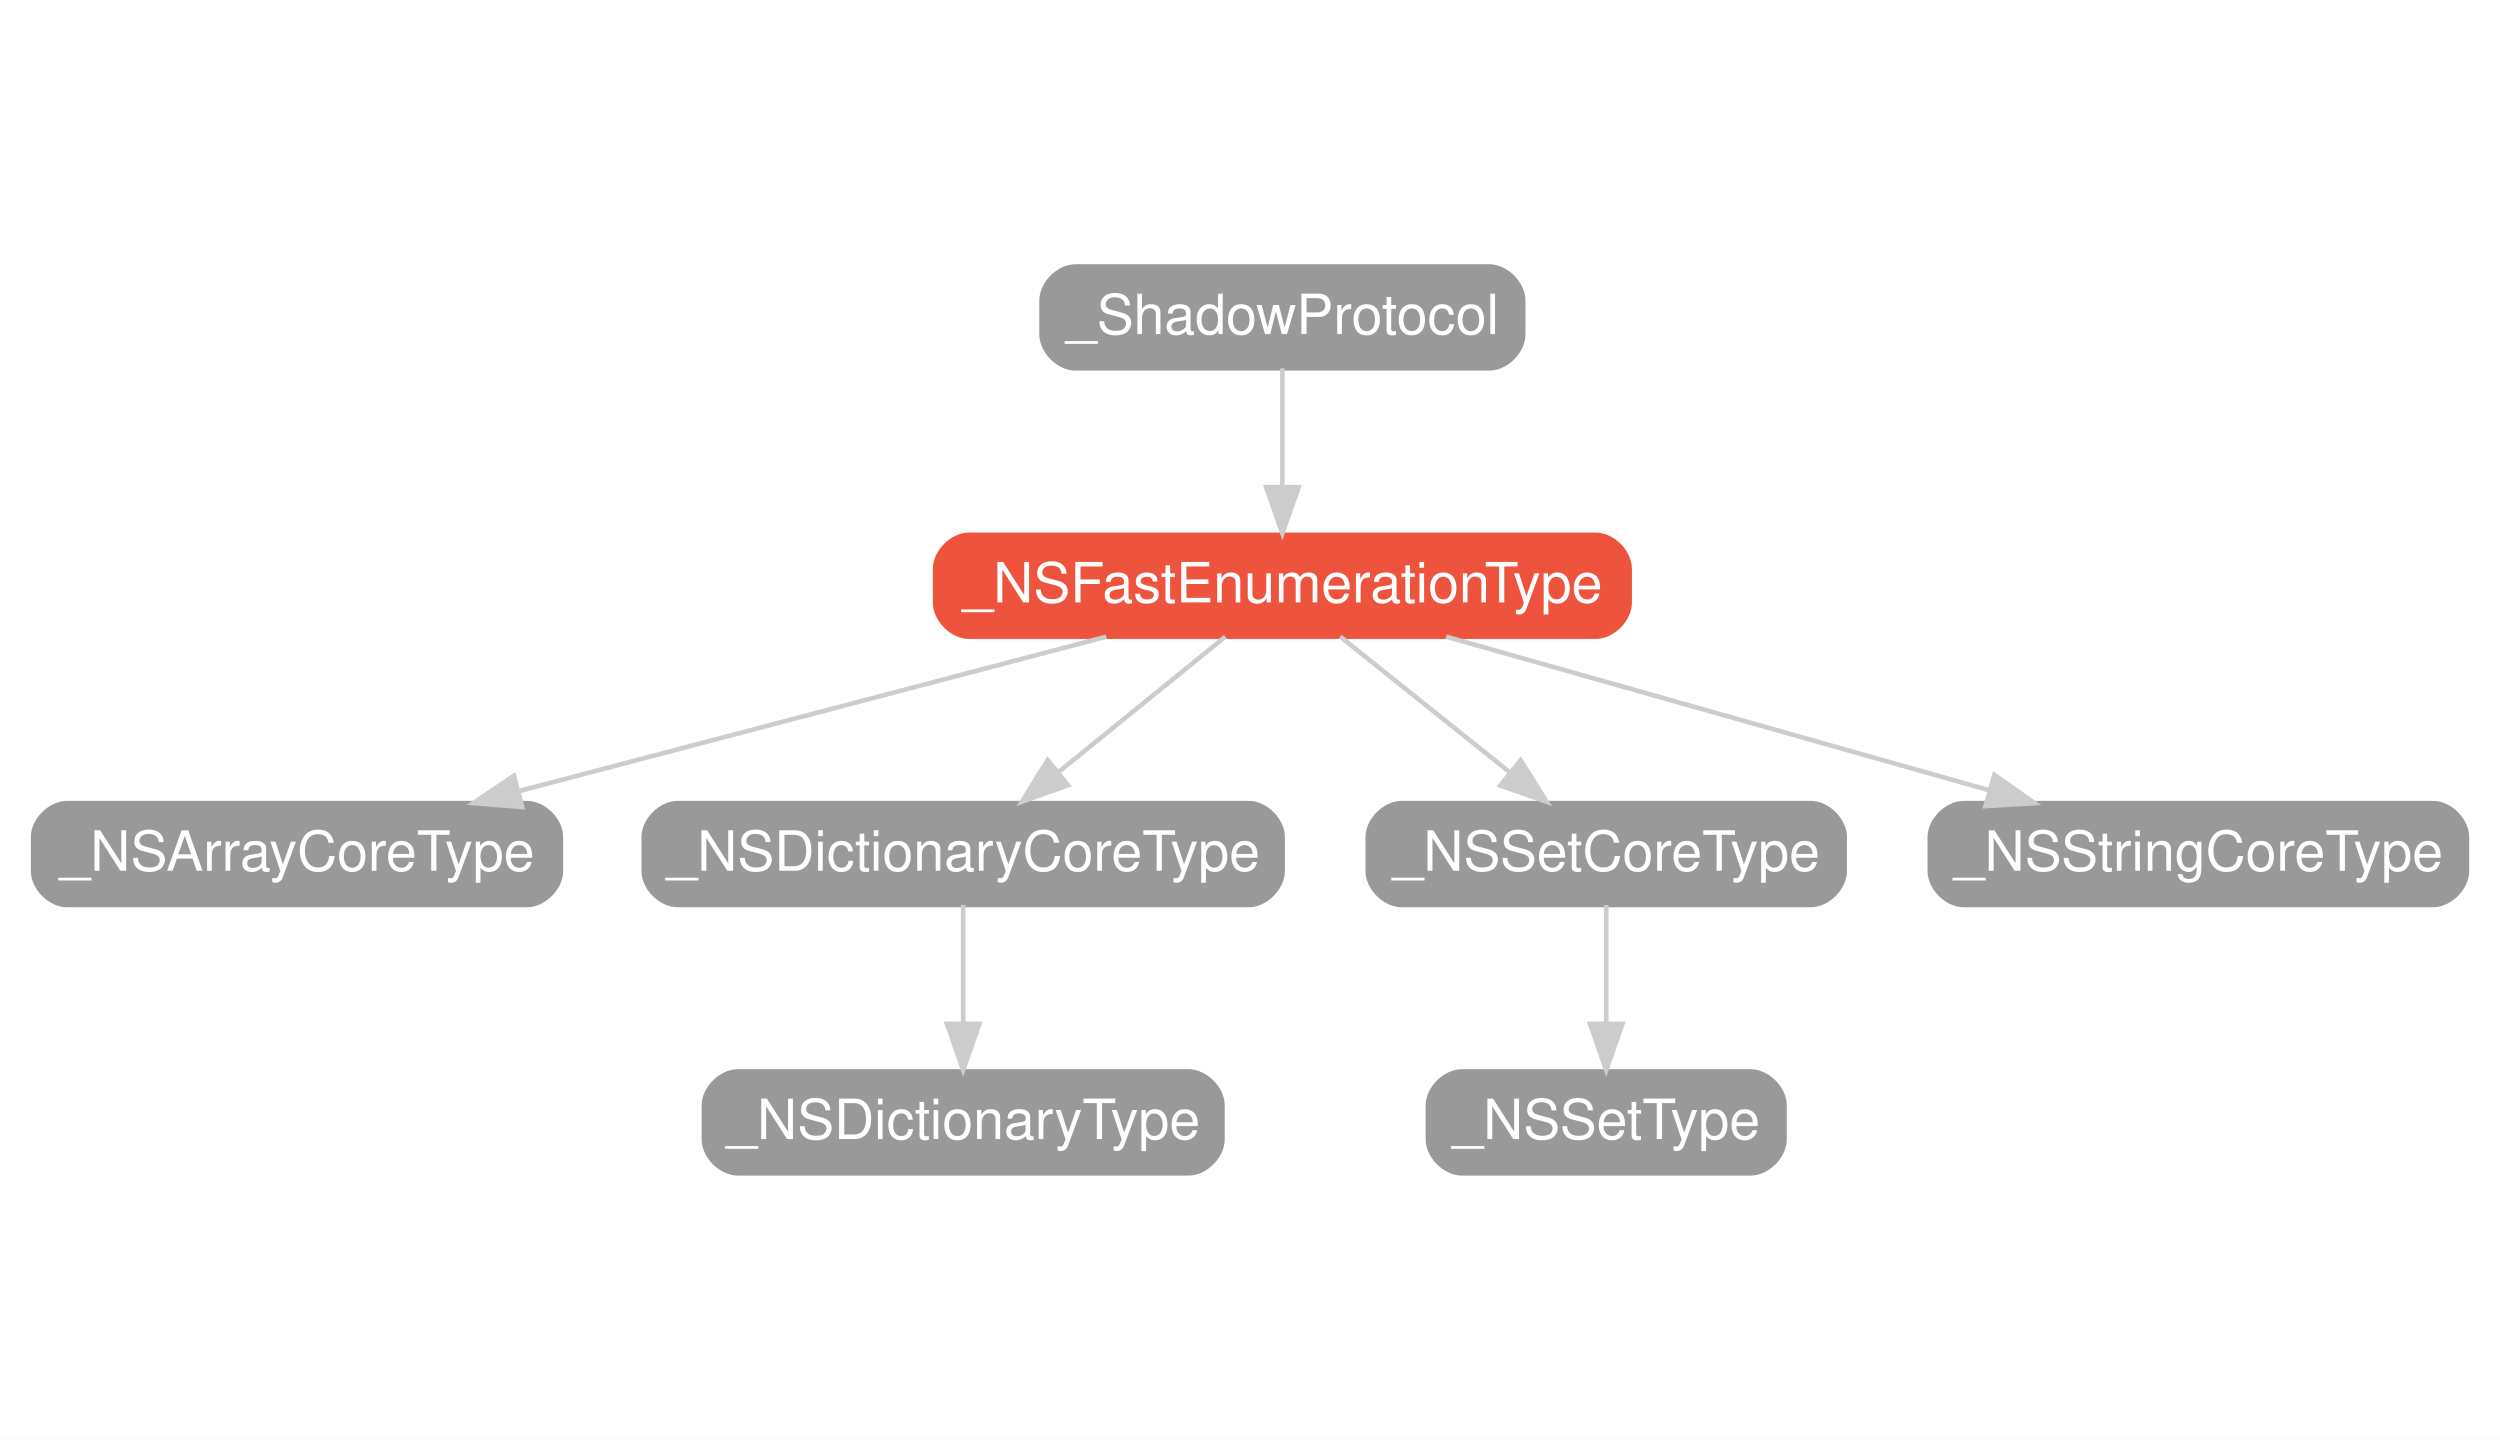
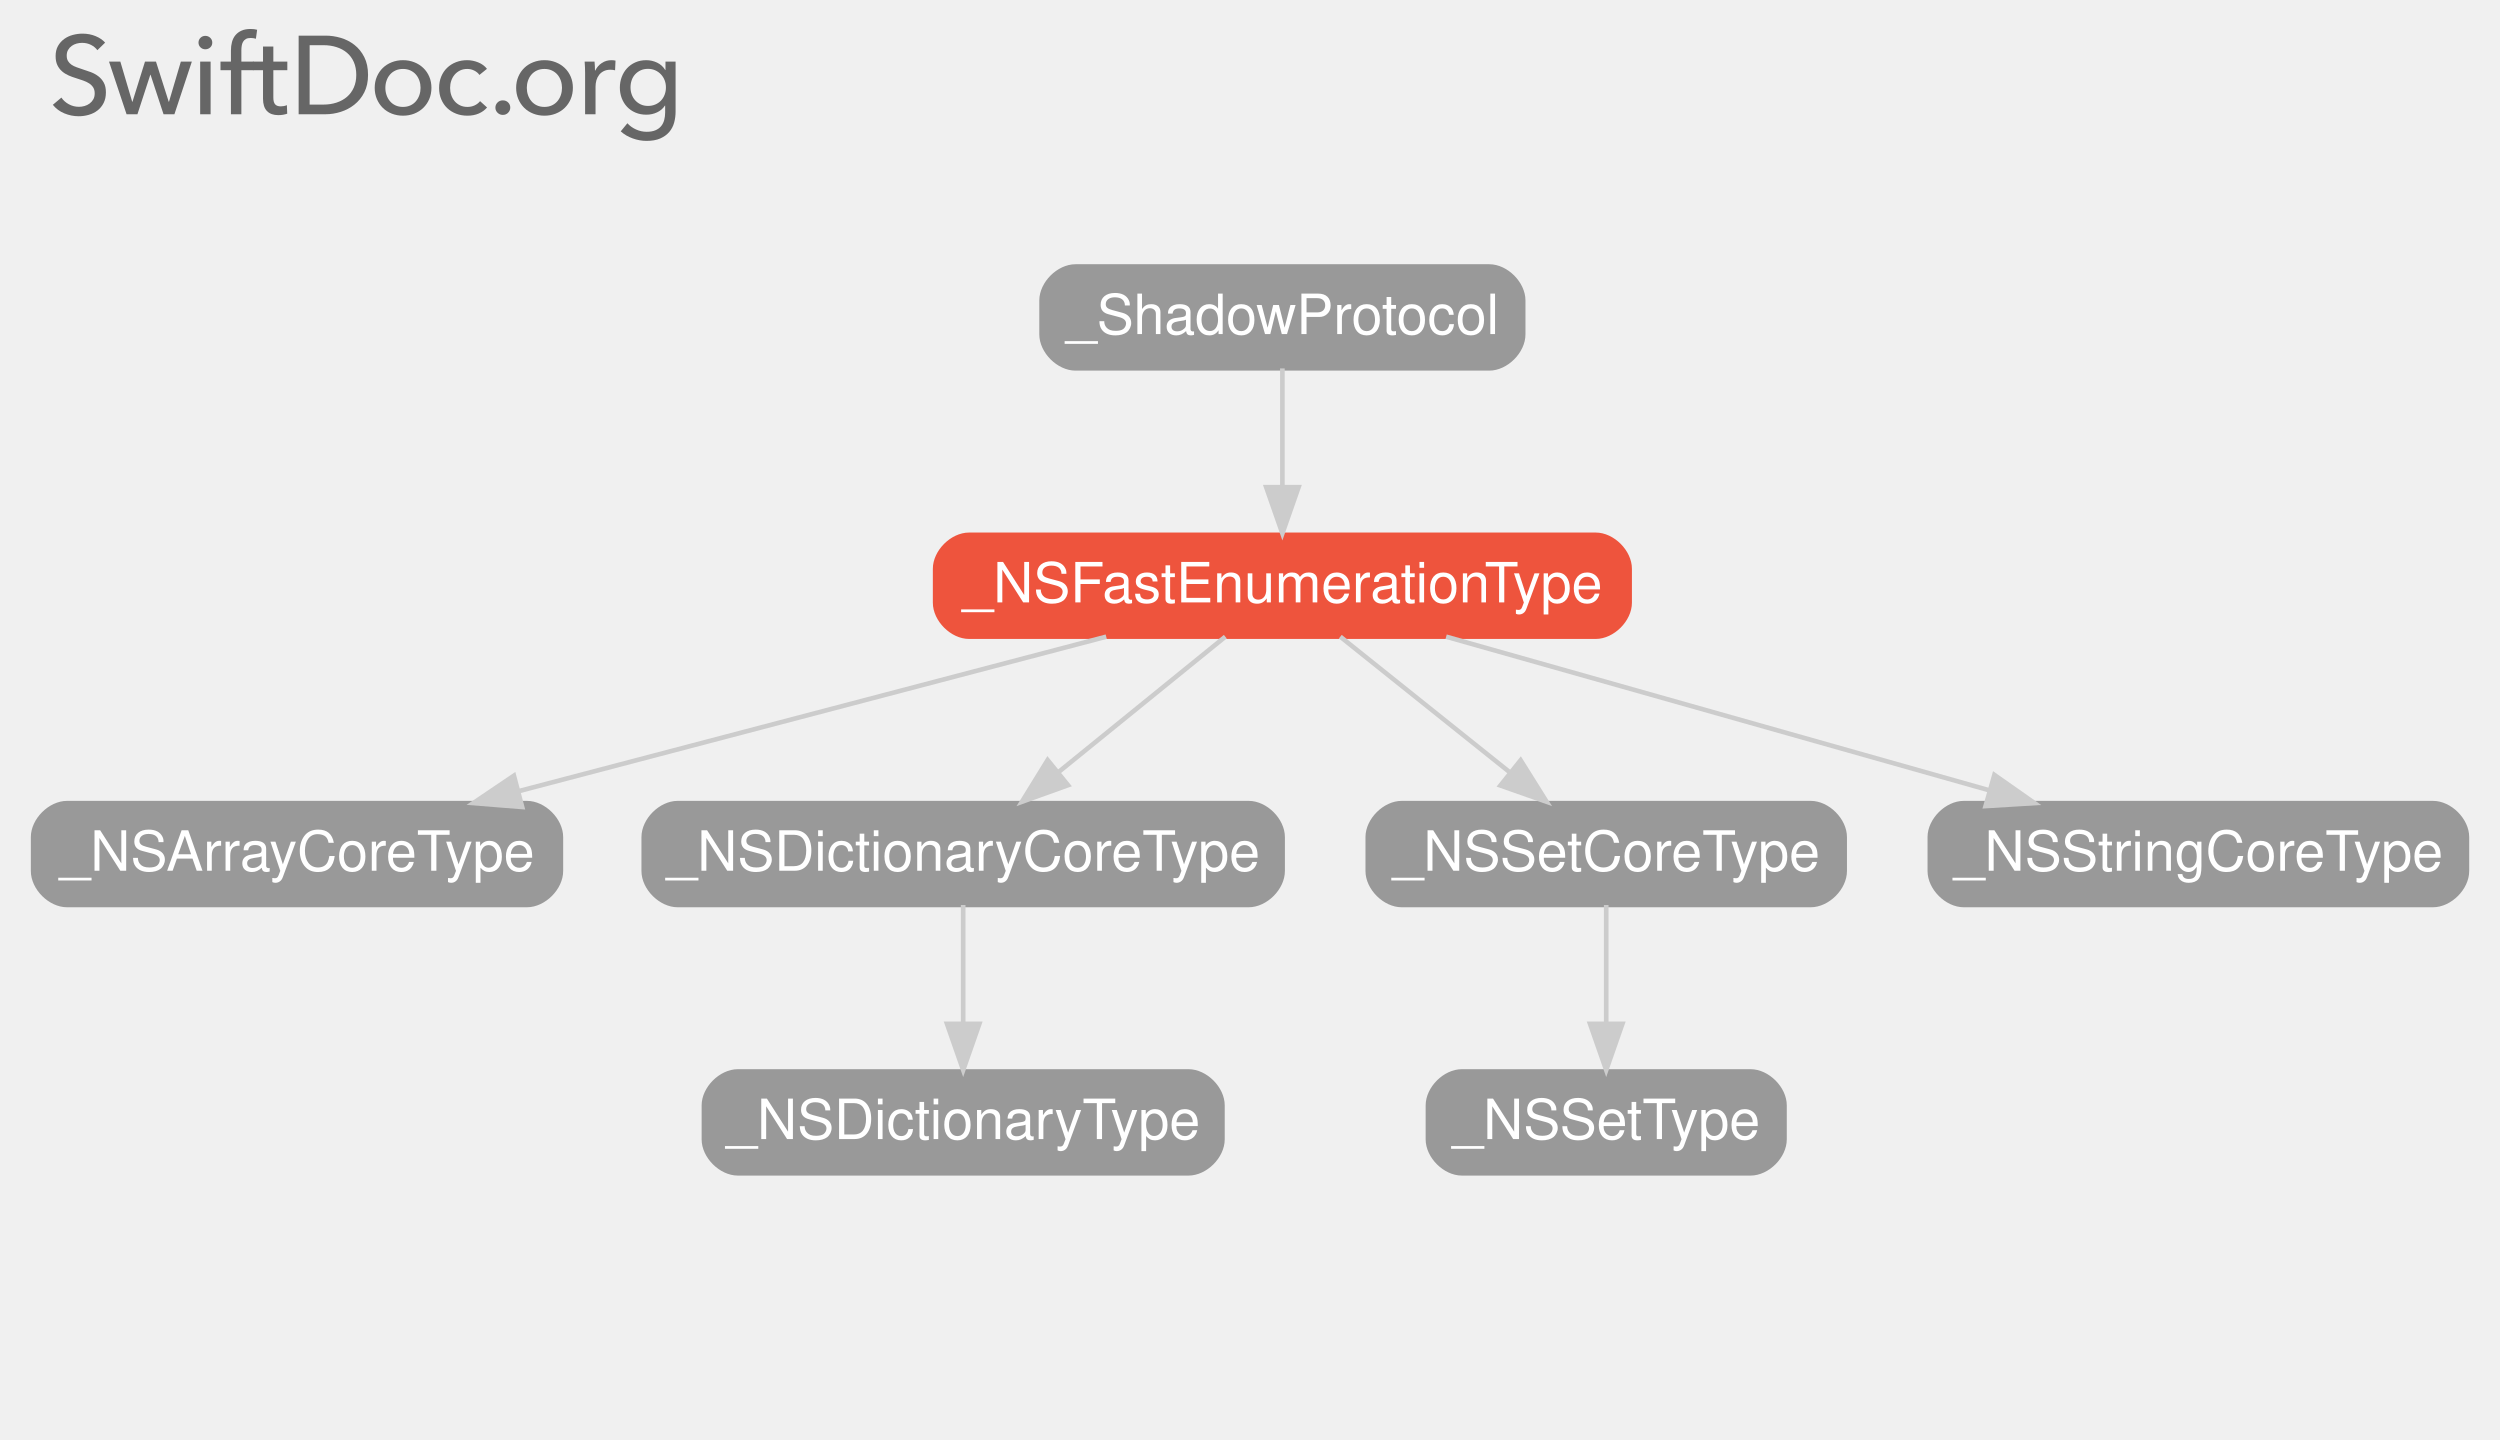
<svg xmlns="http://www.w3.org/2000/svg" xmlns:xlink="http://www.w3.org/1999/xlink" width="540pt" height="311pt" viewBox="0.00 0.00 540.40 311.20">
  <g id="graph0" class="graph" transform="scale(1 1) rotate(0) translate(7.2 253.6)">
-     <polygon fill="white" stroke="none" points="-7.2,57.6 -7.2,-253.6 533.2,-253.6 533.2,57.6 -7.2,57.6" />
+     <g transform="translate(0 -253.6)">
+       <g>
+         <path fill="#666666" d="M13.846,10.832c-0.336-0.464-0.792-0.844-1.368-1.14s-1.224-0.444-1.944-0.444         c-0.384,0-0.772,0.052-1.164,0.156C8.977,9.509,8.622,9.677,8.301,9.908c-0.32,0.232-0.58,0.52-0.78,0.864         c-0.2,0.344-0.3,0.756-0.3,1.236c0,0.464,0.092,0.852,0.276,1.164c0.184,0.312,0.432,0.576,0.744,0.792s0.68,0.4,1.104,0.552         c0.423,0.152,0.876,0.309,1.356,0.468c0.576,0.177,1.16,0.376,1.752,0.601c0.592,0.224,1.128,0.52,1.608,0.888         s0.872,0.828,1.176,1.38s0.456,1.252,0.456,2.101c0,0.88-0.164,1.644-0.492,2.292c-0.328,0.647-0.765,1.184-1.308,1.607         c-0.544,0.424-1.172,0.74-1.884,0.948s-1.444,0.312-2.196,0.312c-1.072,0-2.108-0.208-3.108-0.624         c-1-0.415-1.828-1.031-2.484-1.848l1.848-1.56c0.4,0.592,0.936,1.071,1.608,1.439c0.672,0.368,1.399,0.552,2.184,0.552         c0.4,0,0.8-0.056,1.2-0.168c0.4-0.111,0.764-0.288,1.092-0.527c0.328-0.24,0.596-0.54,0.804-0.9         c0.208-0.36,0.312-0.796,0.312-1.308s-0.108-0.94-0.324-1.284c-0.216-0.344-0.508-0.636-0.876-0.876s-0.796-0.444-1.284-0.612         c-0.488-0.168-1.004-0.34-1.548-0.516c-0.544-0.16-1.08-0.356-1.608-0.588c-0.528-0.232-1-0.528-1.416-0.889         c-0.416-0.359-0.752-0.804-1.008-1.332c-0.256-0.527-0.384-1.184-0.384-1.968c0-0.848,0.172-1.576,0.516-2.184         c0.344-0.608,0.792-1.112,1.344-1.512c0.552-0.4,1.176-0.692,1.872-0.876c0.696-0.184,1.396-0.276,2.1-0.276         c0.992,0,1.92,0.176,2.784,0.528c0.864,0.352,1.56,0.824,2.088,1.416L13.846,10.832z" />
+         <path fill="#666666" d="M18.813,13.304l2.568,8.688h0.048l2.712-8.688h2.376l2.76,8.688h0.048l2.568-8.688h2.376L30.501,24.68         h-2.352l-2.808-8.544h-0.048l-2.784,8.544h-2.352l-3.792-11.376H18.813z" />
+         <path fill="#666666" d="M38.685,9.2c0,0.416-0.147,0.76-0.44,1.032c-0.294,0.272-0.647,0.408-1.06,0.408s-0.762-0.14-1.047-0.42         c-0.286-0.28-0.429-0.62-0.429-1.02c0-0.416,0.143-0.764,0.429-1.044c0.286-0.28,0.635-0.42,1.047-0.42s0.766,0.14,1.06,0.42         C38.538,8.437,38.685,8.784,38.685,9.2z M38.325,24.68h-2.256V13.304h2.256V24.68z" />
+         <path fill="#666666" d="M47.613,15.152h-2.64v9.528h-2.256v-9.528h-2.256v-1.848h2.256v-2.376c0-0.672,0.076-1.292,0.228-1.86         c0.152-0.568,0.4-1.06,0.744-1.476c0.344-0.416,0.784-0.744,1.32-0.984c0.536-0.24,1.188-0.36,1.956-0.36         c0.544,0,1.016,0.056,1.416,0.168l-0.264,1.944c-0.176-0.048-0.352-0.088-0.528-0.12c-0.176-0.032-0.376-0.048-0.6-0.048         c-0.432,0-0.78,0.076-1.044,0.228c-0.264,0.152-0.468,0.356-0.612,0.612s-0.24,0.548-0.288,0.876         c-0.048,0.328-0.072,0.668-0.072,1.02v2.376h2.64V15.152z" />
+         <path fill="#666666" d="M54.909,15.152h-3.024v5.91c0,0.687,0.128,1.177,0.384,1.472c0.256,0.295,0.664,0.442,1.224,0.442         c0.208,0,0.432-0.021,0.672-0.065c0.24-0.044,0.456-0.11,0.648-0.198l0.072,1.848c-0.272,0.096-0.572,0.172-0.9,0.229         c-0.328,0.056-0.668,0.084-1.02,0.084c-1.072,0-1.892-0.296-2.46-0.889c-0.568-0.592-0.852-1.479-0.852-2.664v-6.168h-2.184         v-1.848h2.184V10.04h2.232v3.264h3.024V15.152z" />
+         <path fill="#666666" d="M57.356,7.688h5.832c1.088,0,2.176,0.16,3.264,0.48c1.088,0.32,2.072,0.824,2.952,1.512         s1.592,1.568,2.136,2.64c0.544,1.072,0.816,2.36,0.816,3.864c0,1.456-0.272,2.716-0.816,3.78s-1.256,1.943-2.136,2.64         s-1.864,1.216-2.952,1.561c-1.088,0.344-2.176,0.516-3.264,0.516h-5.832V7.688z M59.732,22.593h2.976         c1.024,0,1.972-0.145,2.844-0.432c0.872-0.288,1.624-0.704,2.256-1.248c0.632-0.544,1.124-1.216,1.476-2.017         c0.352-0.8,0.528-1.704,0.528-2.712c0-1.056-0.176-1.983-0.528-2.784c-0.353-0.8-0.844-1.468-1.476-2.004         c-0.632-0.536-1.384-0.944-2.256-1.224s-1.82-0.42-2.844-0.42h-2.976V22.593z" />
+         <path fill="#666666" d="M86.06,18.969c0,0.88-0.156,1.688-0.468,2.424c-0.312,0.736-0.744,1.372-1.296,1.908         c-0.552,0.536-1.204,0.952-1.956,1.248c-0.752,0.296-1.56,0.443-2.424,0.443c-0.864,0-1.672-0.147-2.424-0.443         c-0.752-0.296-1.4-0.712-1.944-1.248c-0.544-0.536-0.972-1.172-1.284-1.908c-0.312-0.735-0.468-1.544-0.468-2.424         s0.156-1.684,0.468-2.412c0.312-0.728,0.74-1.356,1.284-1.884c0.543-0.528,1.191-0.939,1.944-1.236         c0.752-0.296,1.56-0.444,2.424-0.444c0.864,0,1.672,0.148,2.424,0.444c0.752,0.297,1.404,0.708,1.956,1.236         c0.552,0.527,0.984,1.156,1.296,1.884C85.904,17.285,86.06,18.089,86.06,18.969z M83.708,18.98c0-0.542-0.084-1.061-0.252-1.556         c-0.169-0.494-0.414-0.929-0.734-1.304s-0.718-0.674-1.192-0.897s-1.015-0.335-1.625-0.335c-0.61,0-1.152,0.111-1.625,0.335         c-0.474,0.224-0.871,0.522-1.191,0.897c-0.321,0.375-0.566,0.81-0.734,1.304C76.184,17.92,76.1,18.438,76.1,18.98         c0,0.543,0.084,1.062,0.253,1.556c0.168,0.495,0.413,0.934,0.734,1.316c0.321,0.383,0.718,0.686,1.191,0.909         c0.473,0.224,1.015,0.335,1.625,0.335c0.61,0,1.151-0.111,1.625-0.335s0.871-0.526,1.192-0.909s0.565-0.821,0.734-1.316         C83.624,20.042,83.708,19.523,83.708,18.98z" />
+         <path fill="#666666" d="M96.428,16.184c-0.24-0.368-0.6-0.676-1.08-0.924s-0.992-0.372-1.536-0.372         c-0.592,0-1.116,0.112-1.572,0.336c-0.456,0.225-0.844,0.524-1.164,0.9c-0.32,0.376-0.564,0.812-0.732,1.308         s-0.252,1.017-0.252,1.56c0,0.545,0.084,1.064,0.252,1.561s0.412,0.933,0.732,1.308c0.32,0.376,0.712,0.677,1.176,0.9         c0.464,0.225,0.992,0.336,1.584,0.336c0.576,0,1.1-0.111,1.572-0.336c0.472-0.224,0.86-0.528,1.164-0.912l1.512,1.368         c-0.48,0.561-1.08,0.996-1.8,1.308c-0.72,0.312-1.536,0.468-2.448,0.468c-0.88,0-1.692-0.144-2.436-0.432         c-0.744-0.288-1.388-0.691-1.932-1.212c-0.544-0.52-0.972-1.147-1.284-1.884s-0.468-1.561-0.468-2.473         c0-0.896,0.152-1.711,0.456-2.447c0.304-0.736,0.728-1.368,1.272-1.896c0.543-0.527,1.188-0.936,1.932-1.224         c0.744-0.288,1.548-0.433,2.412-0.433c0.8,0,1.596,0.16,2.388,0.48s1.419,0.784,1.884,1.392L96.428,16.184z" />
+         <path fill="#666666" d="M103.1,23.24c0,0.417-0.152,0.784-0.456,1.104c-0.304,0.32-0.688,0.479-1.152,0.479         c-0.448,0-0.828-0.155-1.14-0.468c-0.312-0.312-0.468-0.676-0.468-1.092c0-0.432,0.152-0.804,0.456-1.116         c0.304-0.312,0.688-0.468,1.152-0.468c0.464,0,0.848,0.152,1.152,0.456C102.947,22.44,103.1,22.808,103.1,23.24z" />
+         <path fill="#666666" d="M116.635,18.969c0,0.88-0.156,1.688-0.468,2.424c-0.312,0.736-0.744,1.372-1.296,1.908         c-0.552,0.536-1.204,0.952-1.956,1.248c-0.752,0.296-1.56,0.443-2.424,0.443c-0.864,0-1.672-0.147-2.424-0.443         c-0.752-0.296-1.4-0.712-1.944-1.248c-0.544-0.536-0.972-1.172-1.284-1.908c-0.312-0.735-0.468-1.544-0.468-2.424         s0.156-1.684,0.468-2.412c0.312-0.728,0.74-1.356,1.284-1.884c0.543-0.528,1.191-0.939,1.944-1.236         c0.752-0.296,1.56-0.444,2.424-0.444c0.864,0,1.672,0.148,2.424,0.444c0.752,0.297,1.404,0.708,1.956,1.236         c0.552,0.527,0.984,1.156,1.296,1.884C116.479,17.285,116.635,18.089,116.635,18.969z M114.283,18.98         c0-0.542-0.084-1.061-0.252-1.556c-0.169-0.494-0.414-0.929-0.734-1.304s-0.718-0.674-1.192-0.897s-1.015-0.335-1.625-0.335         c-0.61,0-1.152,0.111-1.625,0.335c-0.474,0.224-0.871,0.522-1.191,0.897c-0.321,0.375-0.566,0.81-0.734,1.304         c-0.169,0.495-0.253,1.014-0.253,1.556c0,0.543,0.084,1.062,0.253,1.556c0.168,0.495,0.413,0.934,0.734,1.316         c0.321,0.383,0.718,0.686,1.191,0.909c0.473,0.224,1.015,0.335,1.625,0.335c0.61,0,1.151-0.111,1.625-0.335         s0.871-0.526,1.192-0.909s0.565-0.821,0.734-1.316C114.199,20.042,114.283,19.523,114.283,18.98z" />
+         <path fill="#666666" d="M119.251,14.577c-0.016-0.48-0.04-0.904-0.072-1.272h2.136c0.032,0.288,0.056,0.62,0.072,0.996         c0.016,0.376,0.024,0.684,0.024,0.924h0.072c0.32-0.672,0.788-1.212,1.404-1.62c0.616-0.408,1.308-0.612,2.076-0.612         c0.352,0,0.648,0.033,0.888,0.097l-0.096,2.088c-0.32-0.08-0.664-0.12-1.032-0.12c-0.544,0-1.016,0.101-1.416,0.3         c-0.4,0.2-0.732,0.468-0.996,0.805c-0.264,0.336-0.46,0.724-0.588,1.163c-0.128,0.44-0.192,0.9-0.192,1.381v5.976h-2.256v-8.928         C119.275,15.449,119.267,15.056,119.251,14.577z" />
+         <path fill="#666666" d="M128.419,26.625c0.496,0.56,1.116,1.008,1.86,1.344c0.744,0.336,1.508,0.504,2.292,0.504         c0.752,0,1.384-0.108,1.896-0.324s0.924-0.512,1.236-0.888s0.536-0.82,0.672-1.332c0.136-0.513,0.204-1.064,0.204-1.656v-1.464         h-0.048c-0.416,0.641-0.984,1.128-1.704,1.464c-0.72,0.336-1.488,0.504-2.304,0.504c-0.864,0-1.652-0.151-2.364-0.456         c-0.712-0.304-1.316-0.72-1.812-1.248c-0.496-0.527-0.88-1.147-1.152-1.859s-0.408-1.477-0.408-2.292         c0-0.816,0.136-1.584,0.408-2.305c0.272-0.72,0.656-1.348,1.152-1.884c0.496-0.535,1.096-0.96,1.8-1.271         c0.704-0.312,1.488-0.469,2.352-0.469c0.816,0,1.596,0.177,2.34,0.528c0.744,0.353,1.332,0.888,1.764,1.608h0.048v-1.824h2.184         v10.8c0,0.832-0.104,1.628-0.312,2.388c-0.208,0.76-0.56,1.433-1.056,2.017s-1.144,1.052-1.944,1.404         c-0.8,0.352-1.792,0.527-2.976,0.527c-0.992,0-1.988-0.18-2.988-0.54c-1-0.359-1.86-0.868-2.58-1.523L128.419,26.625z          M129.091,18.873c0,0.527,0.084,1.031,0.253,1.512c0.168,0.479,0.417,0.904,0.746,1.271c0.329,0.369,0.726,0.664,1.192,0.889         c0.465,0.224,0.995,0.336,1.589,0.336c0.577,0,1.107-0.104,1.589-0.312c0.481-0.207,0.891-0.491,1.228-0.852         s0.598-0.784,0.782-1.272c0.185-0.487,0.277-1.012,0.277-1.571c0-0.544-0.093-1.057-0.277-1.536         c-0.185-0.48-0.449-0.904-0.794-1.272c-0.345-0.367-0.755-0.66-1.228-0.876c-0.474-0.216-1-0.324-1.577-0.324         c-0.594,0-1.124,0.108-1.589,0.324c-0.466,0.216-0.863,0.504-1.192,0.864s-0.578,0.784-0.746,1.271         C129.175,17.812,129.091,18.329,129.091,18.873z" />
+       </g>
+       <g>
+         <a xlink:href="/" pointer-events="all" target="_top">
+           <polygon fill="none" points="0,0 145,0 145,35 0,35 0,0" />
+         </a>
+       </g>
+     </g>
    <g id="node1" class="node">
      <g id="a_node1">
-         <a xlink:href="/protocol/_NSArrayCoreType/" xlink:title="_NSArrayCoreType">
+         <a xlink:href="/protocol/_NSArrayCoreType/" target="_top">
          <path fill="#999999" stroke="#999999" d="M106.7,-80C106.7,-80 7.3,-80 7.3,-80 3.633,-80 -0.034,-76.333 -0.034,-72.667 -0.034,-72.667 -0.034,-65.333 -0.034,-65.333 -0.034,-61.667 3.633,-58 7.3,-58 7.3,-58 106.7,-58 106.7,-58 110.367,-58 114.034,-61.667 114.034,-65.333 114.034,-65.333 114.034,-72.667 114.034,-72.667 114.034,-76.333 110.367,-80 106.7,-80" />
          <text text-anchor="middle" x="57" y="-65.4" font-family="Helvetica,sans-Serif" font-size="12.00" fill="white">_NSArrayCoreType</text>
        </a>
      </g>
    </g>
    <g id="node2" class="node">
      <g id="a_node2">
-         <a xlink:href="/protocol/_NSDictionaryCoreType/" xlink:title="_NSDictionaryCoreType">
+         <a xlink:href="/protocol/_NSDictionaryCoreType/" target="_top">
          <path fill="#999999" stroke="#999999" d="M262.711,-80C262.711,-80 139.289,-80 139.289,-80 135.623,-80 131.956,-76.333 131.956,-72.667 131.956,-72.667 131.956,-65.333 131.956,-65.333 131.956,-61.667 135.623,-58 139.289,-58 139.289,-58 262.711,-58 262.711,-58 266.377,-58 270.044,-61.667 270.044,-65.333 270.044,-65.333 270.044,-72.667 270.044,-72.667 270.044,-76.333 266.377,-80 262.711,-80" />
          <text text-anchor="middle" x="201" y="-65.4" font-family="Helvetica,sans-Serif" font-size="12.00" fill="white">_NSDictionaryCoreType</text>
        </a>
      </g>
    </g>
    <g id="node3" class="node">
      <g id="a_node3">
-         <a xlink:href="/protocol/_NSDictionaryType/" xlink:title="_NSDictionaryType">
+         <a xlink:href="/protocol/_NSDictionaryType/" target="_top">
          <path fill="#999999" stroke="#999999" d="M249.704,-22C249.704,-22 152.296,-22 152.296,-22 148.63,-22 144.963,-18.333 144.963,-14.667 144.963,-14.667 144.963,-7.333 144.963,-7.333 144.963,-3.667 148.63,-0 152.296,-0 152.296,-0 249.704,-0 249.704,-0 253.37,-0 257.037,-3.667 257.037,-7.333 257.037,-7.333 257.037,-14.667 257.037,-14.667 257.037,-18.333 253.37,-22 249.704,-22" />
          <text text-anchor="middle" x="201" y="-7.4" font-family="Helvetica,sans-Serif" font-size="12.00" fill="white">_NSDictionaryType</text>
        </a>
      </g>
    </g>
    <g id="edge5" class="edge">
      <path fill="none" stroke="#cccccc" d="M201,-57.988C201,-50.91 201,-41.171 201,-32.478" />
      <polygon fill="#cccccc" stroke="#cccccc" points="204.5,-32.304 201,-22.304 197.5,-32.304 204.5,-32.304" />
    </g>
    <g id="node4" class="node">
      <g id="a_node4">
-         <a xlink:href="/protocol/_NSFastEnumerationType/" xlink:title="_NSFastEnumerationType">
+         <a xlink:href="/protocol/_NSFastEnumerationType/" target="_top">
          <path fill="#ee543d" stroke="#ee543d" d="M337.724,-138C337.724,-138 202.276,-138 202.276,-138 198.609,-138 194.943,-134.333 194.943,-130.667 194.943,-130.667 194.943,-123.333 194.943,-123.333 194.943,-119.667 198.609,-116 202.276,-116 202.276,-116 337.724,-116 337.724,-116 341.391,-116 345.057,-119.667 345.057,-123.333 345.057,-123.333 345.057,-130.667 345.057,-130.667 345.057,-134.333 341.391,-138 337.724,-138" />
          <text text-anchor="middle" x="270" y="-123.4" font-family="Helvetica,sans-Serif" font-size="12.00" fill="white">_NSFastEnumerationType</text>
        </a>
      </g>
    </g>
    <g id="edge1" class="edge">
      <path fill="none" stroke="#cccccc" d="M231.92,-115.988C196.44,-106.66 143.391,-92.713 105.021,-82.625" />
      <polygon fill="#cccccc" stroke="#cccccc" points="105.67,-79.177 95.109,-80.019 103.89,-85.947 105.67,-79.177" />
    </g>
    <g id="edge2" class="edge">
      <path fill="none" stroke="#cccccc" d="M257.664,-115.988C247.683,-107.887 233.409,-96.303 221.684,-86.787" />
      <polygon fill="#cccccc" stroke="#cccccc" points="223.666,-83.888 213.696,-80.304 219.255,-89.323 223.666,-83.888" />
    </g>
    <g id="node5" class="node">
      <g id="a_node5">
-         <a xlink:href="/protocol/_NSSetCoreType/" xlink:title="_NSSetCoreType">
+         <a xlink:href="/protocol/_NSSetCoreType/" target="_top">
          <path fill="#999999" stroke="#999999" d="M384.206,-80C384.206,-80 295.794,-80 295.794,-80 292.127,-80 288.461,-76.333 288.461,-72.667 288.461,-72.667 288.461,-65.333 288.461,-65.333 288.461,-61.667 292.127,-58 295.794,-58 295.794,-58 384.206,-58 384.206,-58 387.873,-58 391.539,-61.667 391.539,-65.333 391.539,-65.333 391.539,-72.667 391.539,-72.667 391.539,-76.333 387.873,-80 384.206,-80" />
          <text text-anchor="middle" x="340" y="-65.4" font-family="Helvetica,sans-Serif" font-size="12.00" fill="white">_NSSetCoreType</text>
        </a>
      </g>
    </g>
    <g id="edge3" class="edge">
      <path fill="none" stroke="#cccccc" d="M282.515,-115.988C292.641,-107.887 307.122,-96.303 319.016,-86.787" />
      <polygon fill="#cccccc" stroke="#cccccc" points="321.498,-89.284 327.12,-80.304 317.125,-83.818 321.498,-89.284" />
    </g>
    <g id="node7" class="node">
      <g id="a_node7">
-         <a xlink:href="/protocol/_NSStringCoreType/" xlink:title="_NSStringCoreType">
+         <a xlink:href="/protocol/_NSStringCoreType/" target="_top">
          <path fill="#999999" stroke="#999999" d="M518.709,-80C518.709,-80 417.291,-80 417.291,-80 413.624,-80 409.957,-76.333 409.957,-72.667 409.957,-72.667 409.957,-65.333 409.957,-65.333 409.957,-61.667 413.624,-58 417.291,-58 417.291,-58 518.709,-58 518.709,-58 522.376,-58 526.043,-61.667 526.043,-65.333 526.043,-65.333 526.043,-72.667 526.043,-72.667 526.043,-76.333 522.376,-80 518.709,-80" />
          <text text-anchor="middle" x="468" y="-65.4" font-family="Helvetica,sans-Serif" font-size="12.00" fill="white">_NSStringCoreType</text>
        </a>
      </g>
    </g>
    <g id="edge4" class="edge">
      <path fill="none" stroke="#cccccc" d="M305.398,-115.988C338.239,-106.7 387.273,-92.832 422.905,-82.754" />
      <polygon fill="#cccccc" stroke="#cccccc" points="423.905,-86.109 432.575,-80.019 422,-79.373 423.905,-86.109" />
    </g>
    <g id="node6" class="node">
      <g id="a_node6">
-         <a xlink:href="/protocol/_NSSetType/" xlink:title="_NSSetType">
+         <a xlink:href="/protocol/_NSSetType/" target="_top">
          <path fill="#999999" stroke="#999999" d="M371.199,-22C371.199,-22 308.801,-22 308.801,-22 305.135,-22 301.468,-18.333 301.468,-14.667 301.468,-14.667 301.468,-7.333 301.468,-7.333 301.468,-3.667 305.135,-0 308.801,-0 308.801,-0 371.199,-0 371.199,-0 374.865,-0 378.532,-3.667 378.532,-7.333 378.532,-7.333 378.532,-14.667 378.532,-14.667 378.532,-18.333 374.865,-22 371.199,-22" />
          <text text-anchor="middle" x="340" y="-7.4" font-family="Helvetica,sans-Serif" font-size="12.00" fill="white">_NSSetType</text>
        </a>
      </g>
    </g>
    <g id="edge6" class="edge">
      <path fill="none" stroke="#cccccc" d="M340,-57.988C340,-50.91 340,-41.171 340,-32.478" />
      <polygon fill="#cccccc" stroke="#cccccc" points="343.5,-32.304 340,-22.304 336.5,-32.304 343.5,-32.304" />
    </g>
    <g id="node8" class="node">
      <g id="a_node8">
-         <a xlink:href="/protocol/_ShadowProtocol/" xlink:title="_ShadowProtocol">
+         <a xlink:href="/protocol/_ShadowProtocol/" target="_top">
          <path fill="#999999" stroke="#999999" d="M314.712,-196C314.712,-196 225.288,-196 225.288,-196 221.621,-196 217.955,-192.333 217.955,-188.667 217.955,-188.667 217.955,-181.333 217.955,-181.333 217.955,-177.667 221.621,-174 225.288,-174 225.288,-174 314.712,-174 314.712,-174 318.379,-174 322.045,-177.667 322.045,-181.333 322.045,-181.333 322.045,-188.667 322.045,-188.667 322.045,-192.333 318.379,-196 314.712,-196" />
          <text text-anchor="middle" x="270" y="-181.4" font-family="Helvetica,sans-Serif" font-size="12.00" fill="white">_ShadowProtocol</text>
        </a>
      </g>
    </g>
    <g id="edge7" class="edge">
      <path fill="none" stroke="#cccccc" d="M270,-173.988C270,-166.91 270,-157.171 270,-148.478" />
      <polygon fill="#cccccc" stroke="#cccccc" points="273.5,-148.304 270,-138.304 266.5,-148.304 273.5,-148.304" />
    </g>
  </g>
</svg>
